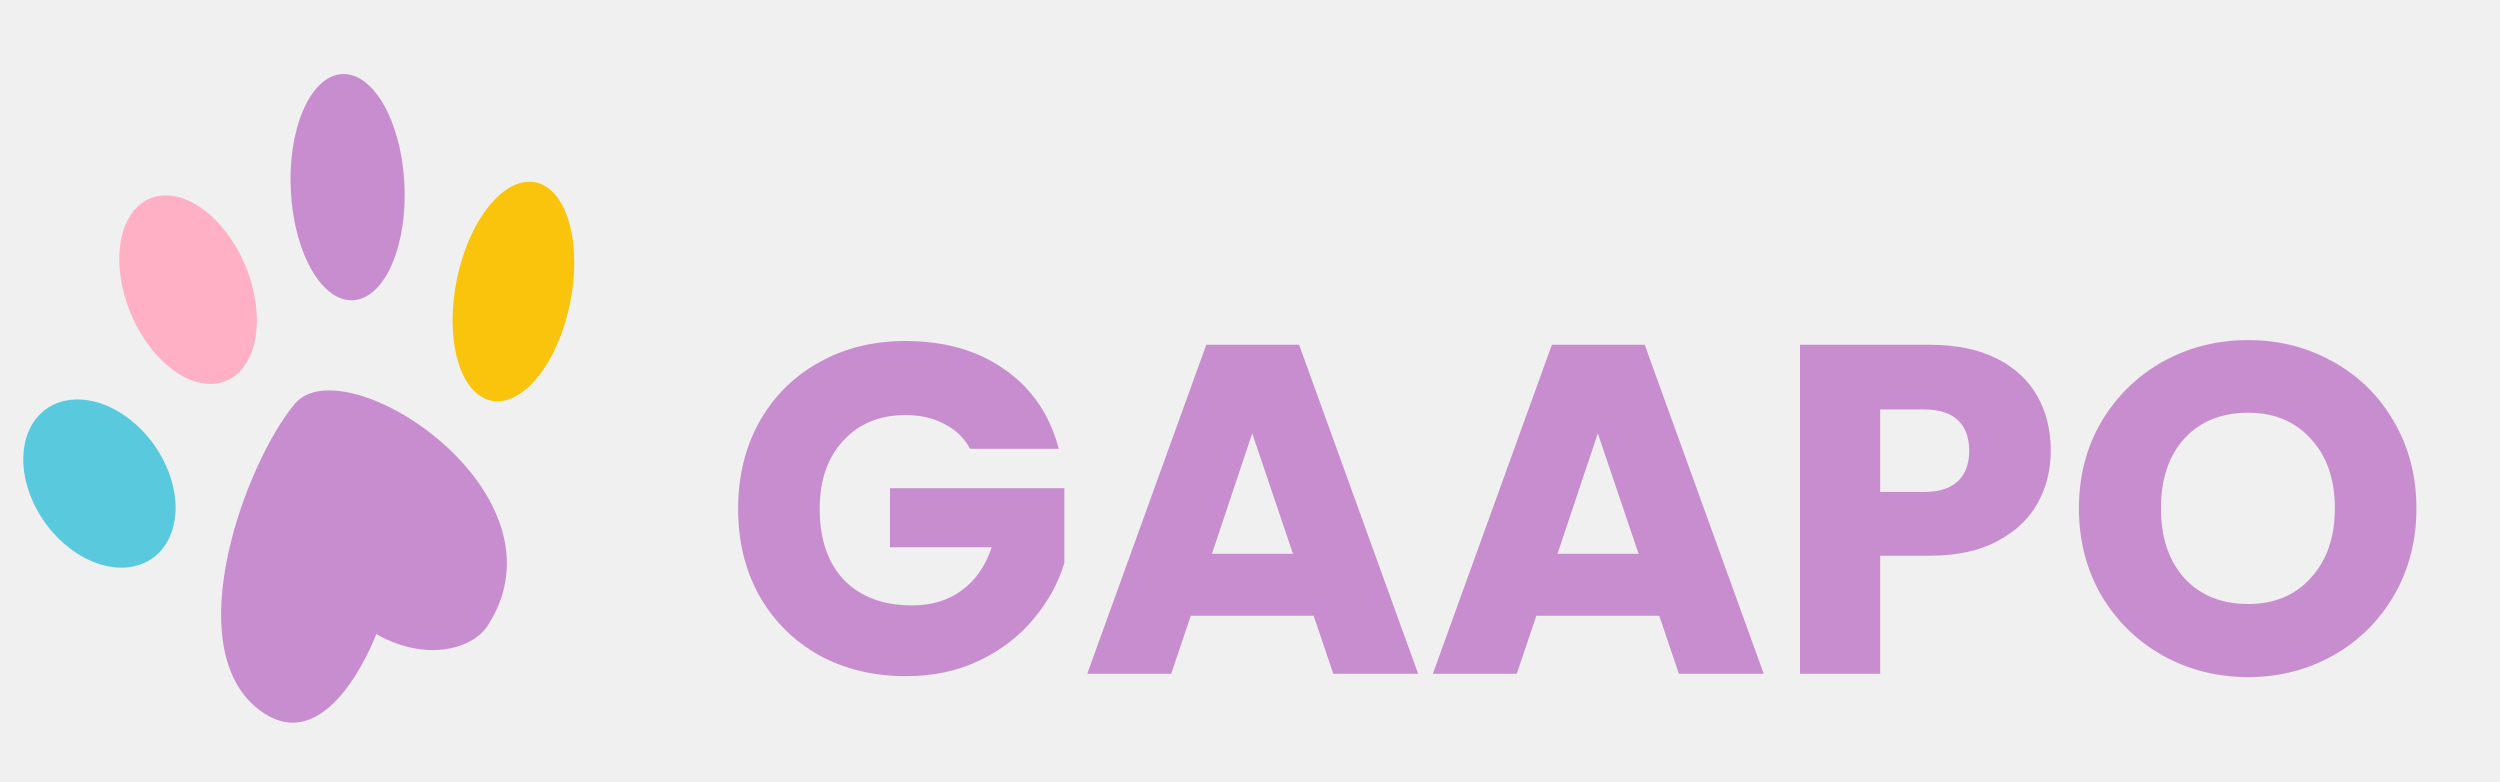
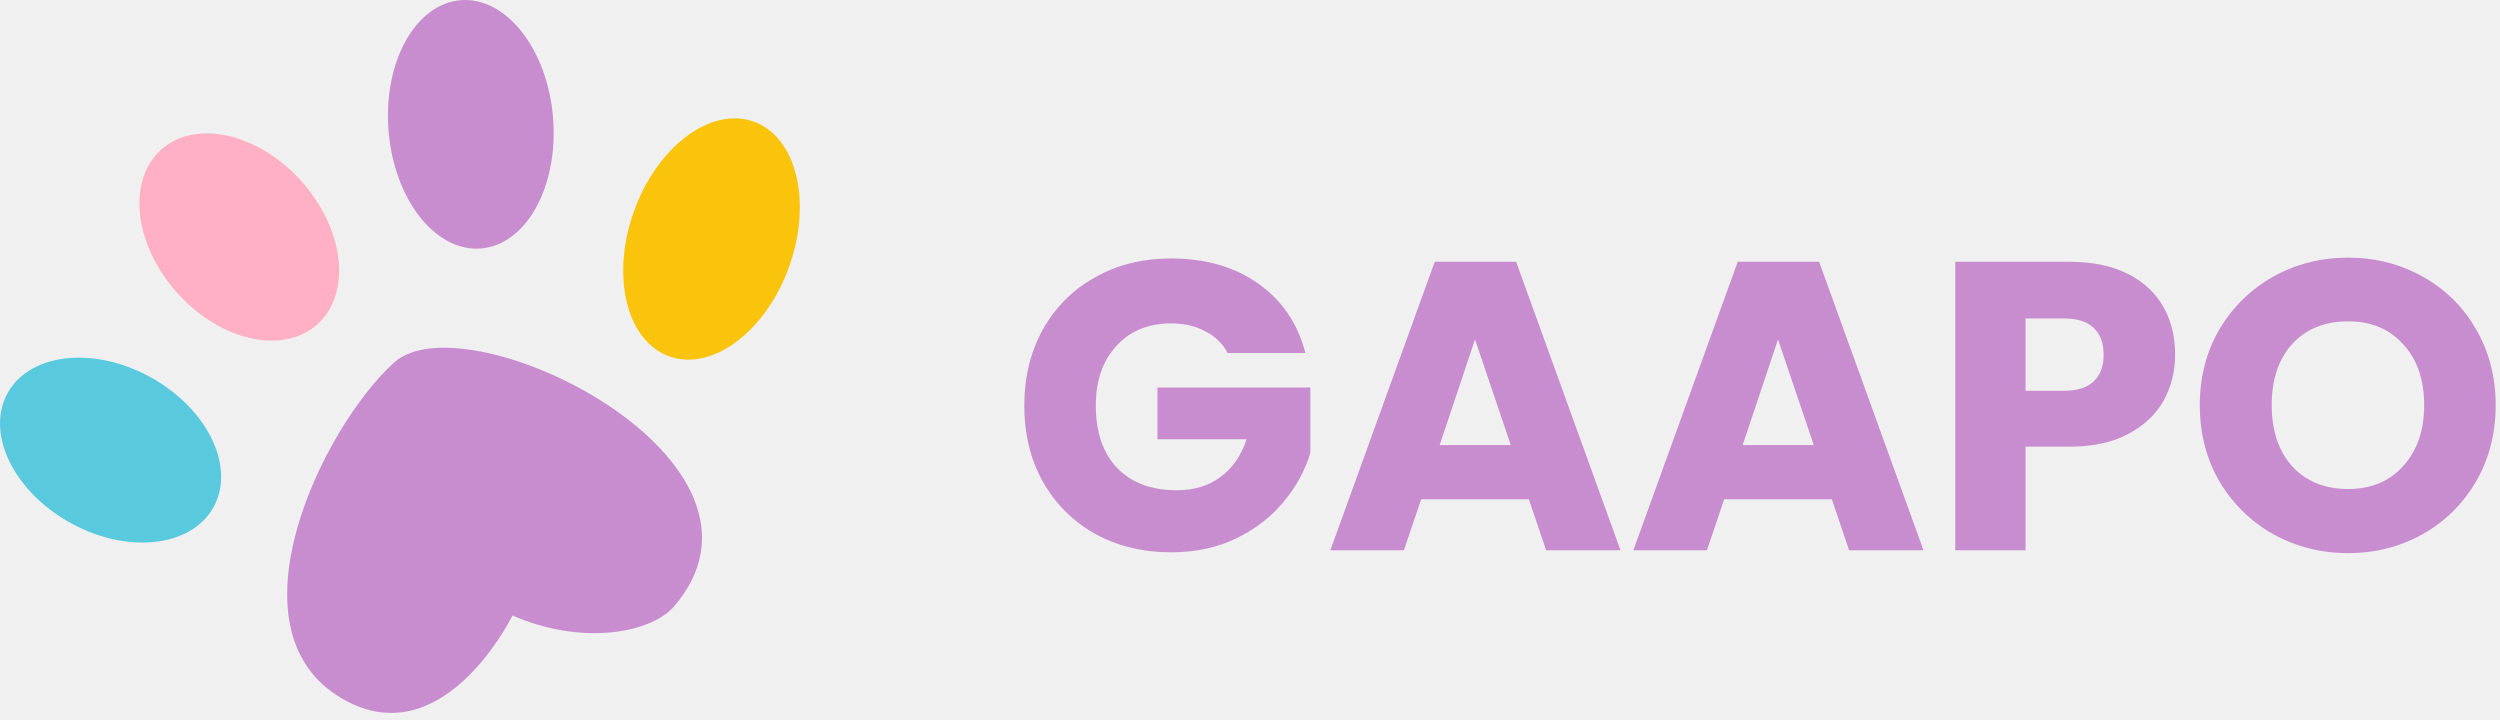
- <svg xmlns="http://www.w3.org/2000/svg" width="256" height="80" viewBox="0 0 256 80" fill="none">
-   <g clip-path="url(#clip0_233_1476)">
-     <path d="M99.344 45.96C98.736 44.84 97.856 43.992 96.704 43.416C95.584 42.808 94.256 42.504 92.72 42.504C90.064 42.504 87.936 43.384 86.336 45.144C84.736 46.872 83.936 49.192 83.936 52.104C83.936 55.208 84.768 57.64 86.432 59.4C88.128 61.128 90.448 61.992 93.392 61.992C95.408 61.992 97.104 61.48 98.48 60.456C99.888 59.432 100.912 57.96 101.552 56.04H91.136V49.992H108.992V57.624C108.384 59.672 107.344 61.576 105.872 63.336C104.432 65.096 102.592 66.52 100.352 67.608C98.112 68.696 95.584 69.24 92.768 69.24C89.44 69.24 86.464 68.52 83.84 67.08C81.248 65.608 79.216 63.576 77.744 60.984C76.304 58.392 75.584 55.432 75.584 52.104C75.584 48.776 76.304 45.816 77.744 43.224C79.216 40.6 81.248 38.568 83.84 37.128C86.432 35.656 89.392 34.92 92.72 34.92C96.752 34.92 100.144 35.896 102.896 37.848C105.68 39.8 107.52 42.504 108.416 45.96H99.344ZM134.515 63.048H121.939L119.923 69H111.331L123.523 35.304H133.027L145.219 69H136.531L134.515 63.048ZM132.403 56.712L128.227 44.376L124.099 56.712H132.403ZM169.905 63.048H157.329L155.313 69H146.721L158.913 35.304H168.417L180.609 69H171.921L169.905 63.048ZM167.793 56.712L163.617 44.376L159.489 56.712H167.793ZM210 46.152C210 48.104 209.552 49.896 208.656 51.528C207.76 53.128 206.384 54.424 204.528 55.416C202.672 56.408 200.368 56.904 197.616 56.904H192.528V69H184.32V35.304H197.616C200.304 35.304 202.576 35.768 204.432 36.696C206.288 37.624 207.68 38.904 208.608 40.536C209.536 42.168 210 44.04 210 46.152ZM196.992 50.376C198.56 50.376 199.728 50.008 200.496 49.272C201.264 48.536 201.648 47.496 201.648 46.152C201.648 44.808 201.264 43.768 200.496 43.032C199.728 42.296 198.56 41.928 196.992 41.928H192.528V50.376H196.992ZM230.209 69.336C227.041 69.336 224.129 68.6 221.473 67.128C218.849 65.656 216.753 63.608 215.185 60.984C213.649 58.328 212.881 55.352 212.881 52.056C212.881 48.76 213.649 45.8 215.185 43.176C216.753 40.552 218.849 38.504 221.473 37.032C224.129 35.56 227.041 34.824 230.209 34.824C233.377 34.824 236.273 35.56 238.897 37.032C241.553 38.504 243.633 40.552 245.137 43.176C246.673 45.8 247.441 48.76 247.441 52.056C247.441 55.352 246.673 58.328 245.137 60.984C243.601 63.608 241.521 65.656 238.897 67.128C236.273 68.6 233.377 69.336 230.209 69.336ZM230.209 61.848C232.897 61.848 235.041 60.952 236.641 59.16C238.273 57.368 239.089 55 239.089 52.056C239.089 49.08 238.273 46.712 236.641 44.952C235.041 43.16 232.897 42.264 230.209 42.264C227.489 42.264 225.313 43.144 223.681 44.904C222.081 46.664 221.281 49.048 221.281 52.056C221.281 55.032 222.081 57.416 223.681 59.208C225.313 60.968 227.489 61.848 230.209 61.848Z" fill="#C88DCF" />
-     <path d="M38.536 64.927C38.254 65.664 33.442 78.005 26.509 72.663C18.178 66.245 25.152 47.358 30.188 41.35C35.282 35.272 58.913 50.56 49.857 64.19C48.159 66.585 43.404 67.727 38.536 64.927Z" fill="#C88DCF" />
-     <ellipse cx="6.035" cy="11.345" rx="6.035" ry="11.345" transform="matrix(0.911134 0.412111 -0.257924 0.966165 50.002 16.4014)" fill="#FAC40C" />
-     <ellipse cx="5.834" cy="11.589" rx="5.834" ry="11.589" transform="matrix(0.994718 -0.10265 0.0607946 0.99815 29.0869 8.19775)" fill="#C88DCF" />
-     <ellipse cx="6.742" cy="9.865" rx="6.742" ry="9.865" transform="matrix(0.668855 -0.743393 0.548503 0.836148 9.33984 26.4248)" fill="#FFB0C5" />
-     <ellipse cx="7.309" cy="9.031" rx="7.309" ry="9.031" transform="matrix(0.406868 -0.913487 0.798217 0.60237 0 50.7534)" fill="#59C9DE" />
-   </g>
-   <defs>
-     <clipPath id="clip0_233_1476">
-       <rect width="256" height="80" fill="white" />
-     </clipPath>
-   </defs>
+ <svg xmlns="http://www.w3.org/2000/svg" width="292" height="84" viewBox="0 0 292 84" fill="none">
+   <path d="M143.399 41.229C142.791 40.109 141.911 39.261 140.759 38.685C139.639 38.077 138.311 37.773 136.775 37.773C134.119 37.773 131.991 38.653 130.391 40.413C128.791 42.141 127.991 44.461 127.991 47.373C127.991 50.477 128.823 52.909 130.487 54.669C132.183 56.397 134.503 57.261 137.447 57.261C139.463 57.261 141.159 56.749 142.535 55.725C143.943 54.701 144.967 53.229 145.607 51.309H135.191V45.261H153.047V52.893C152.439 54.941 151.399 56.845 149.927 58.605C148.487 60.365 146.647 61.789 144.407 62.877C142.167 63.965 139.639 64.509 136.823 64.509C133.495 64.509 130.519 63.789 127.895 62.349C125.303 60.877 123.271 58.845 121.799 56.253C120.359 53.661 119.639 50.701 119.639 47.373C119.639 44.045 120.359 41.085 121.799 38.493C123.271 35.869 125.303 33.837 127.895 32.397C130.487 30.925 133.447 30.189 136.775 30.189C140.807 30.189 144.199 31.165 146.951 33.117C149.735 35.069 151.575 37.773 152.471 41.229H143.399Z" fill="#C88DCF" />
+   <path d="M178.57 58.317H165.994L163.978 64.269H155.386L167.578 30.573H177.082L189.274 64.269H180.586L178.57 58.317ZM176.458 51.981L172.282 39.645L168.154 51.981H176.458Z" fill="#C88DCF" />
+   <path d="M213.96 58.317H201.384L199.368 64.269H190.776L202.968 30.573H212.472L224.664 64.269H215.976L213.96 58.317ZM211.848 51.981L207.672 39.645L203.544 51.981H211.848Z" fill="#C88DCF" />
+   <path d="M254.055 41.421C254.055 43.373 253.607 45.165 252.711 46.797C251.815 48.397 250.439 49.693 248.583 50.685C246.727 51.677 244.423 52.173 241.671 52.173H236.583V64.269H228.375V30.573H241.671C244.359 30.573 246.631 31.037 248.487 31.965C250.343 32.893 251.735 34.173 252.663 35.805C253.591 37.437 254.055 39.309 254.055 41.421ZM241.047 45.645C242.615 45.645 243.783 45.277 244.551 44.541C245.319 43.805 245.703 42.765 245.703 41.421C245.703 40.077 245.319 39.037 244.551 38.301C243.783 37.565 242.615 37.197 241.047 37.197H236.583V45.645H241.047Z" fill="#C88DCF" />
+   <path d="M274.264 64.605C271.096 64.605 268.184 63.869 265.528 62.397C262.904 60.925 260.808 58.877 259.24 56.253C257.704 53.597 256.936 50.621 256.936 47.325C256.936 44.029 257.704 41.069 259.24 38.445C260.808 35.821 262.904 33.773 265.528 32.301C268.184 30.829 271.096 30.093 274.264 30.093C277.432 30.093 280.328 30.829 282.952 32.301C285.608 33.773 287.688 35.821 289.192 38.445C290.728 41.069 291.496 44.029 291.496 47.325C291.496 50.621 290.728 53.597 289.192 56.253C287.656 58.877 285.576 60.925 282.952 62.397C280.328 63.869 277.432 64.605 274.264 64.605ZM274.264 57.117C276.952 57.117 279.096 56.221 280.696 54.429C282.328 52.637 283.144 50.269 283.144 47.325C283.144 44.349 282.328 41.981 280.696 40.221C279.096 38.429 276.952 37.533 274.264 37.533C271.544 37.533 269.368 38.413 267.736 40.173C266.136 41.933 265.336 44.317 265.336 47.325C265.336 50.301 266.136 52.685 267.736 54.477C269.368 56.237 271.544 57.117 274.264 57.117Z" fill="#C88DCF" />
+   <path d="M59.862 71.894C59.394 72.817 51.428 88.29 39.947 81.593C26.153 73.547 37.702 49.867 46.039 42.335C54.474 34.715 93.601 53.882 78.606 70.97C75.794 73.972 67.922 75.404 59.862 71.894Z" fill="#C88DCF" />
+   <path d="M92.21 31.034C89.535 38.624 83.289 43.38 78.261 41.658C73.232 39.936 71.325 32.388 74.001 24.798C76.677 17.208 82.922 12.452 87.951 14.174C92.979 15.896 94.886 23.445 92.21 31.034Z" fill="#FAC40C" />
+   <path d="M64.599 13.771C65.243 21.781 61.463 28.61 56.157 29.025C50.85 29.439 46.026 23.283 45.381 15.273C44.737 7.264 48.517 0.434 53.823 0.02C59.13 -0.395 63.954 5.762 64.599 13.771Z" fill="#C88DCF" />
+   <path d="M35.41 21.397C40.358 27.108 41.026 34.551 36.903 38.022C32.779 41.492 25.425 39.675 20.478 33.964C15.53 28.252 14.861 20.809 18.985 17.339C23.108 13.869 30.462 15.686 35.41 21.397Z" fill="#FFB0C5" />
+   <path d="M17.839 44.202C24.431 47.969 27.57 54.77 24.851 59.393C22.131 64.017 14.583 64.711 7.991 60.944C1.399 57.178 -1.74 50.376 0.979 45.753C3.699 41.13 11.247 40.435 17.839 44.202Z" fill="#59C9DE" />
</svg>
